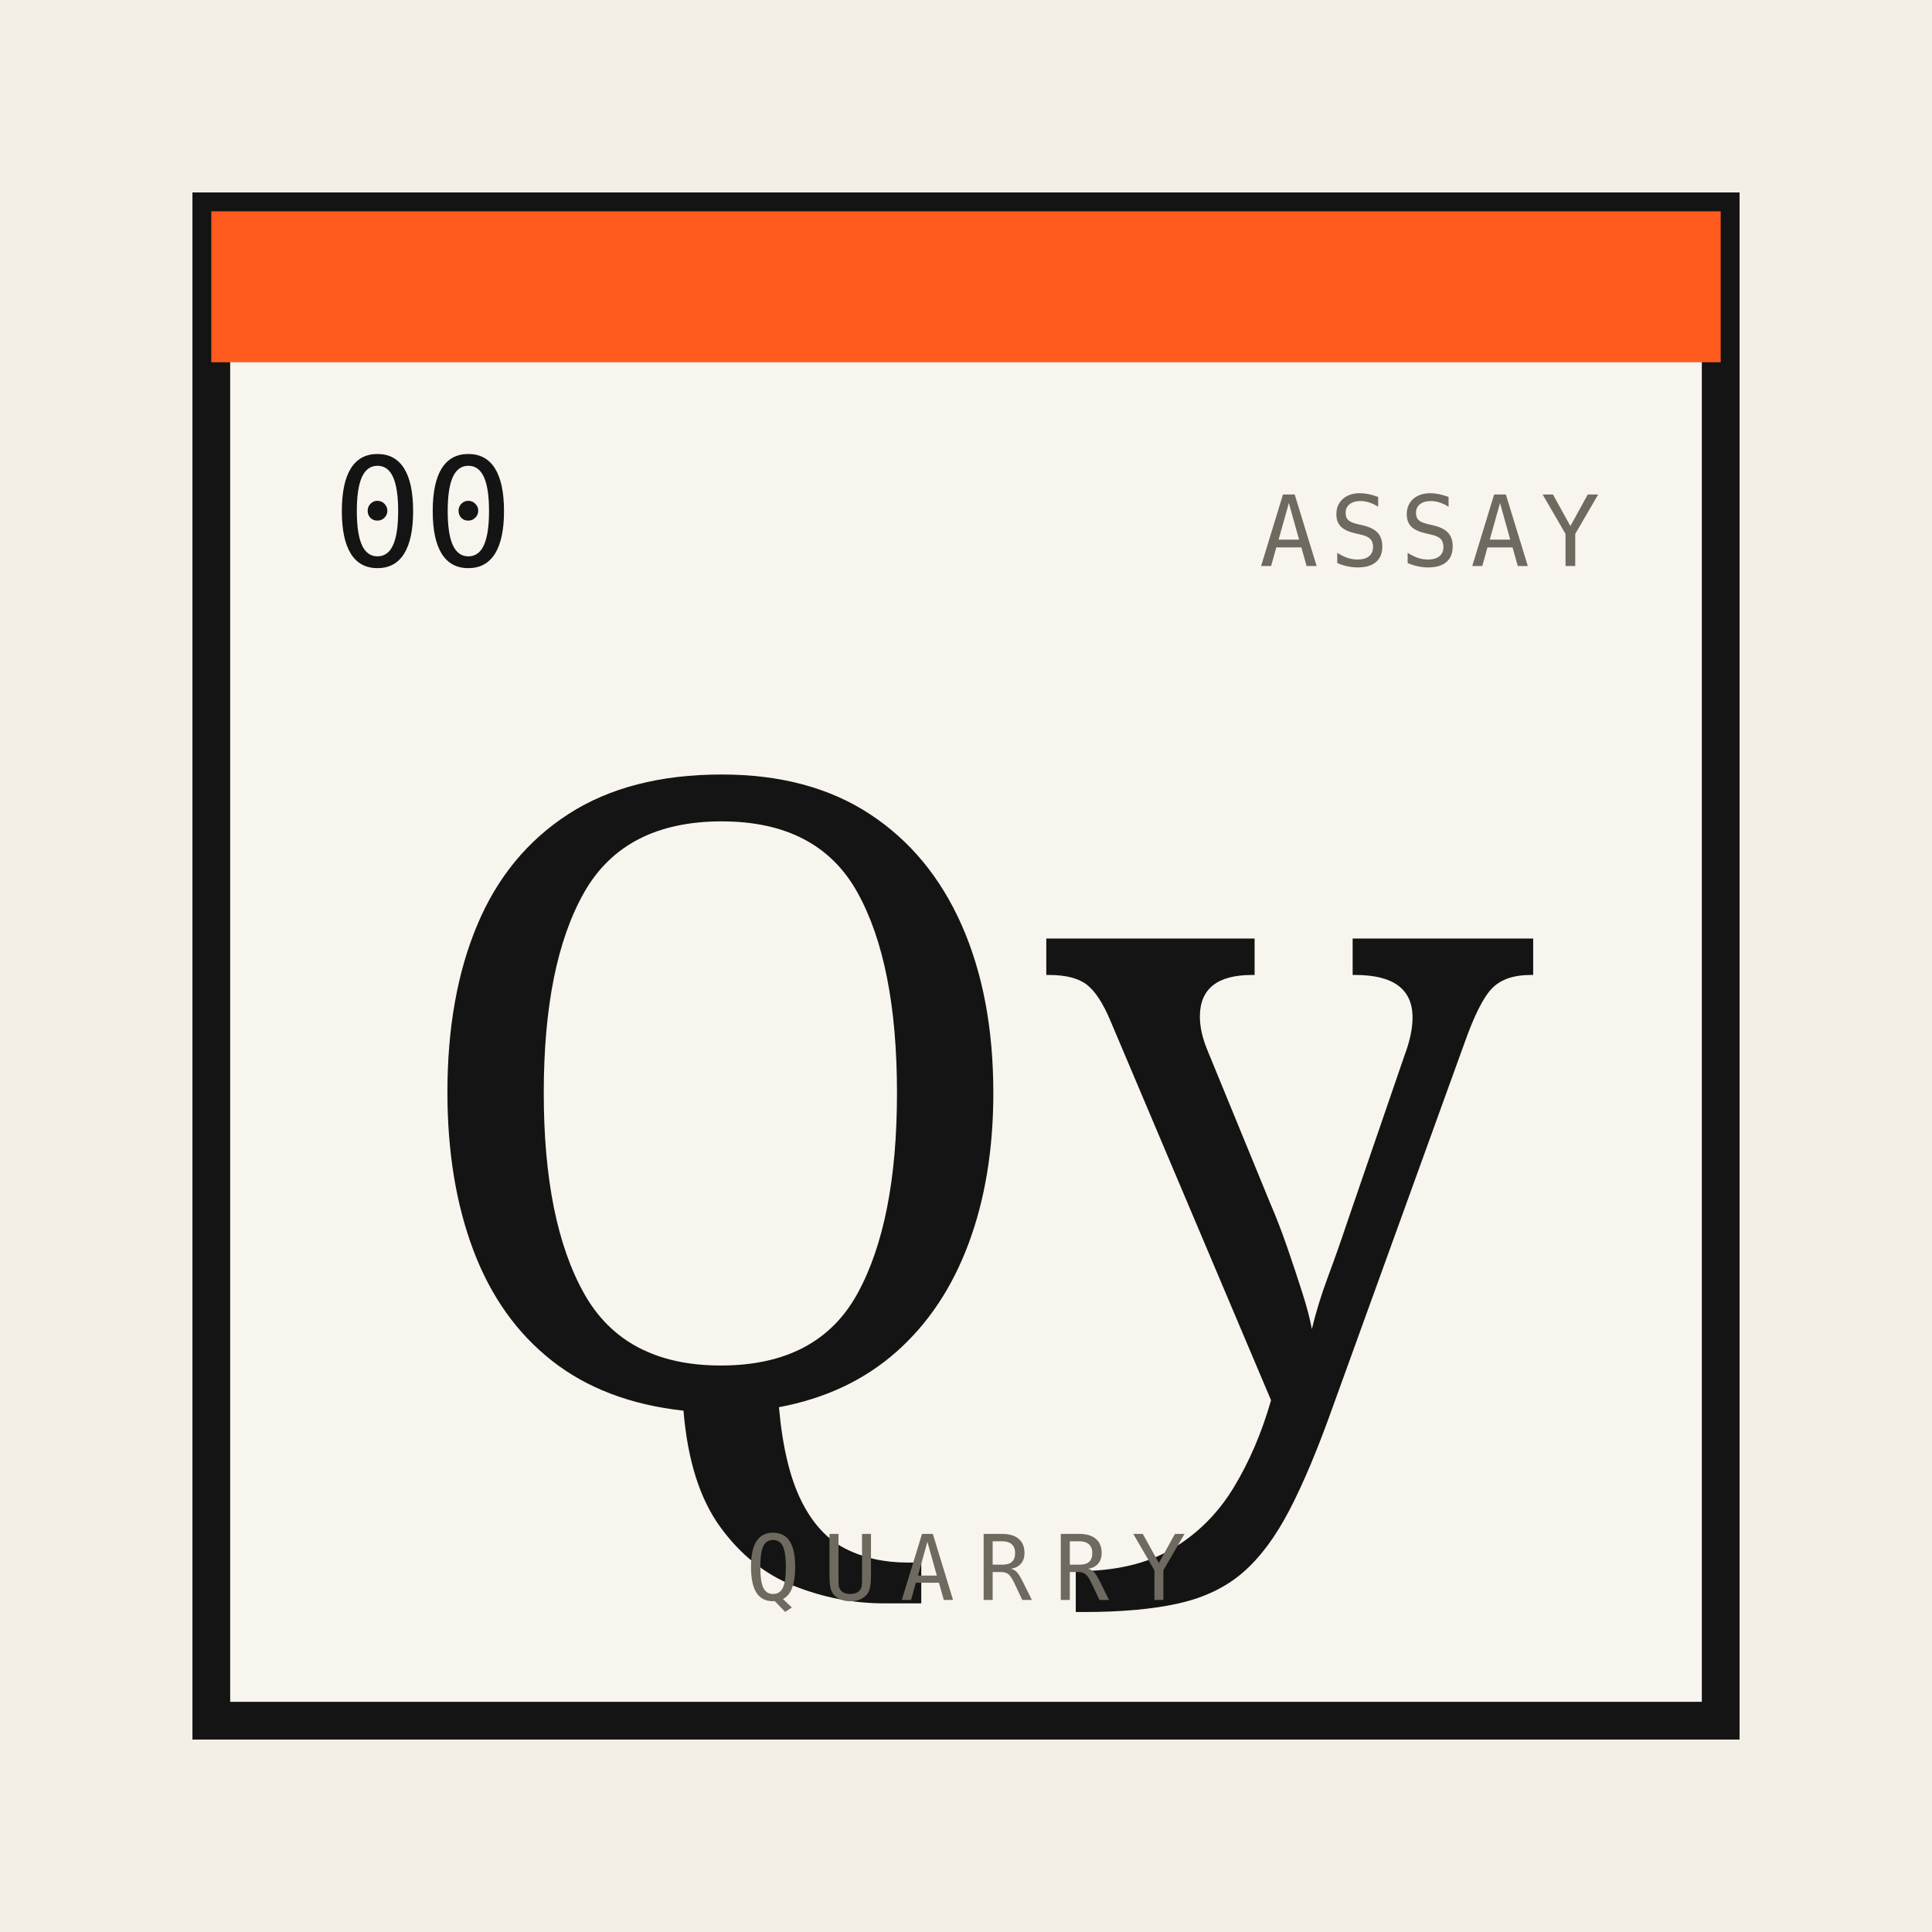
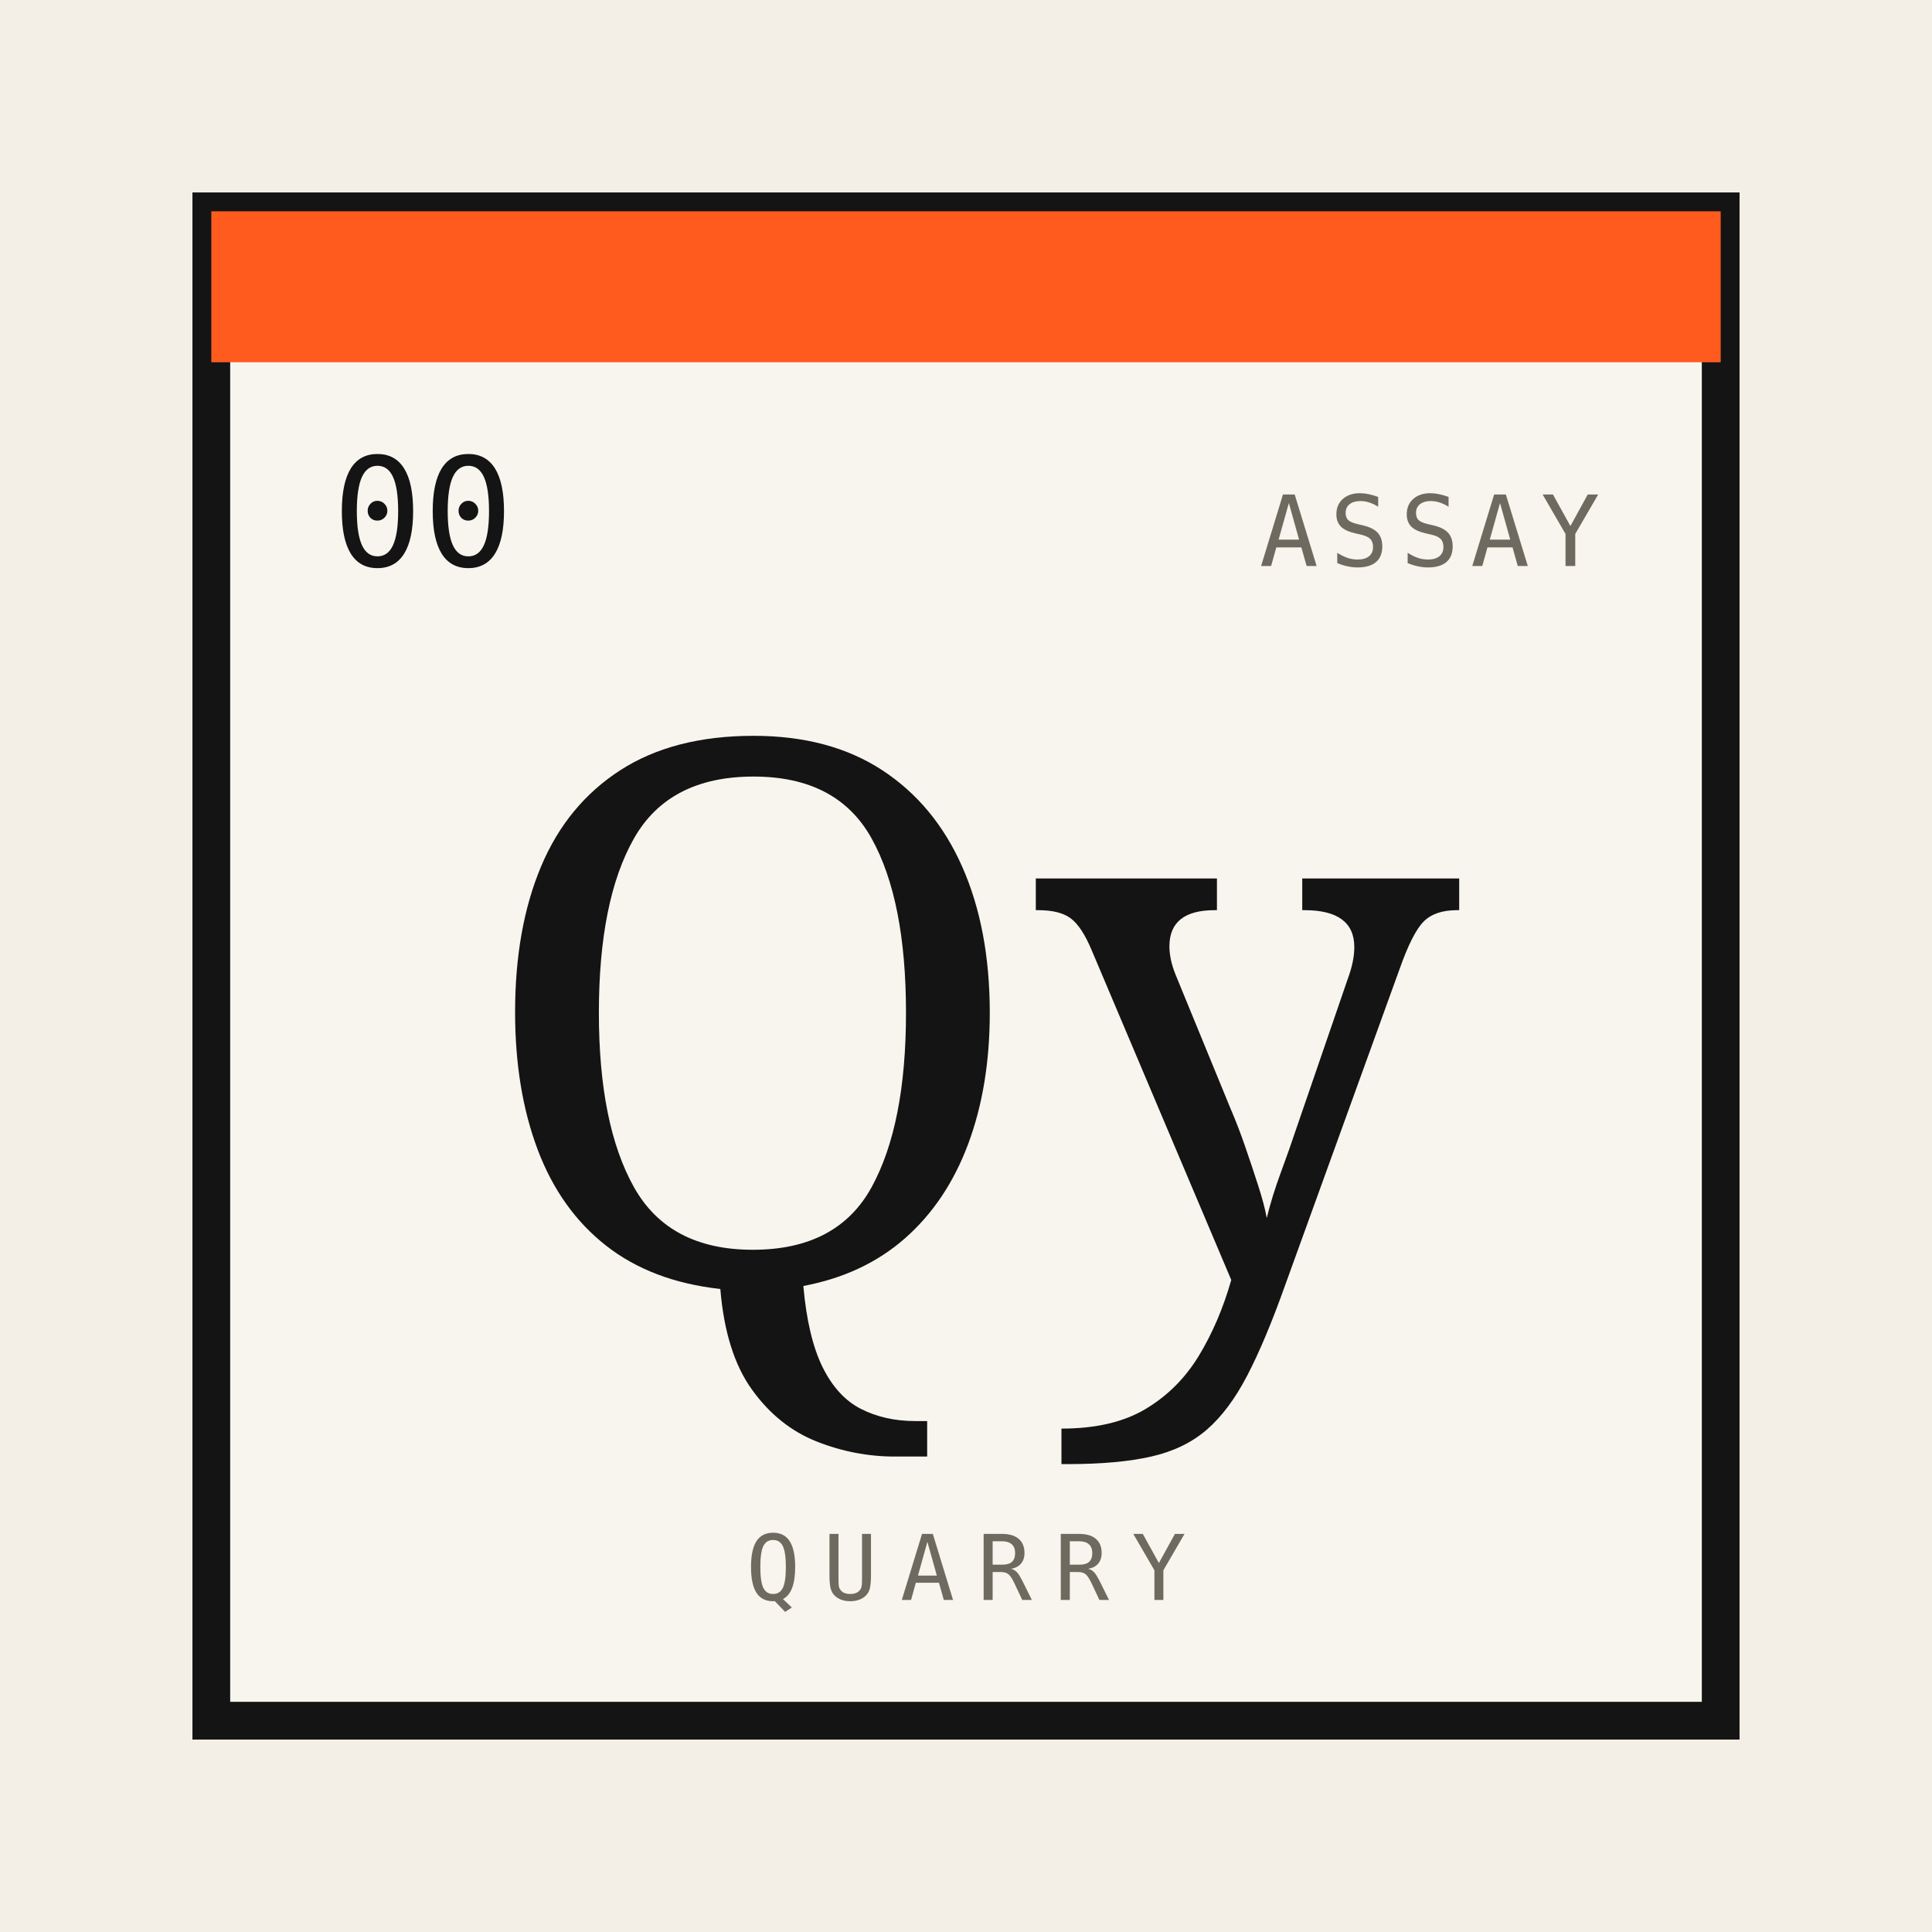
<svg xmlns="http://www.w3.org/2000/svg" viewBox="0 0 512 512">
  <rect width="512" height="512" fill="#f3efe6" />
  <rect x="56" y="56" width="400" height="400" fill="#f8f5ee" stroke="#141414" stroke-width="10" />
  <rect x="56" y="56" width="400" height="40" fill="#ff5b1f" />
  <text x="88" y="150" font-family="JetBrains Mono, monospace" font-size="40" font-weight="500" fill="#141414">00</text>
  <text x="424" y="150" text-anchor="end" font-family="JetBrains Mono, monospace" font-size="26" letter-spacing="3" fill="#6e6a60">ASSAY</text>
-   <text x="256" y="372" text-anchor="middle" font-family="Instrument Serif, Georgia, serif" font-size="230" fill="#141414">Qy</text>
+   <text x="256" y="340" text-anchor="middle" font-family="Instrument Serif, Georgia, serif" font-size="200" fill="#141414">Qy</text>
  <text x="256" y="424" text-anchor="middle" font-family="JetBrains Mono, monospace" font-size="24" letter-spacing="6" fill="#6e6a60">QUARRY</text>
</svg>
